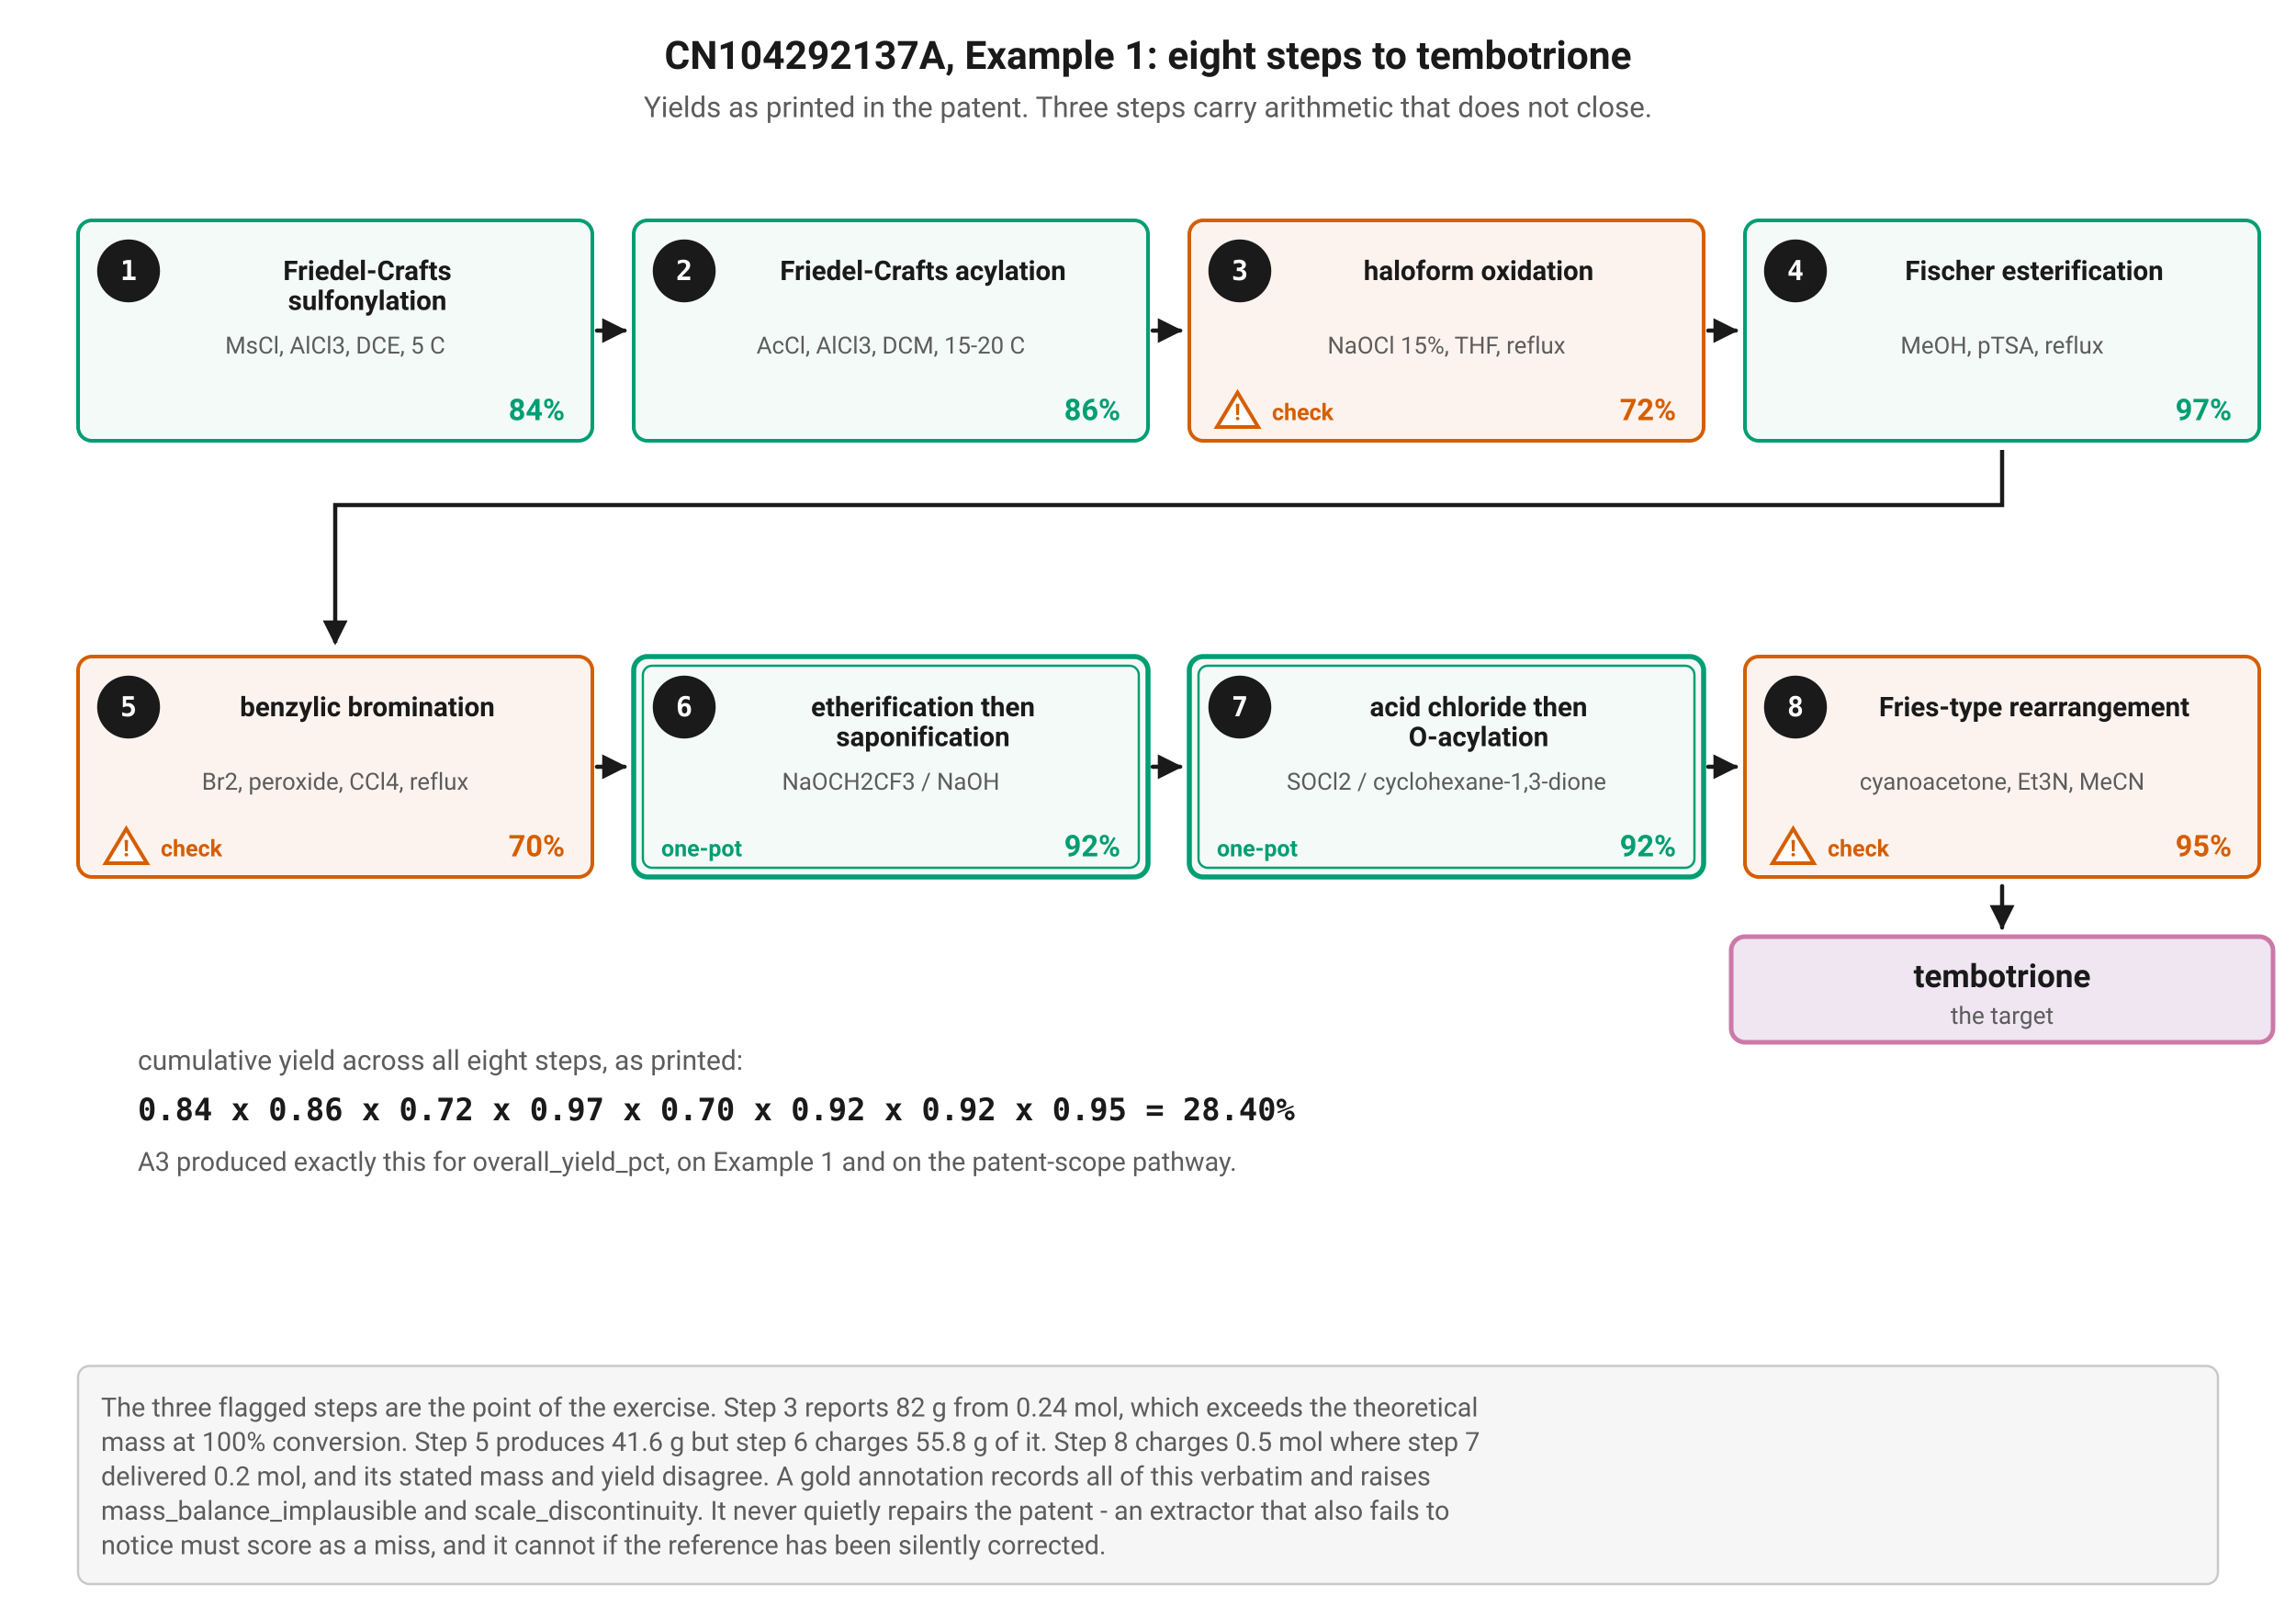
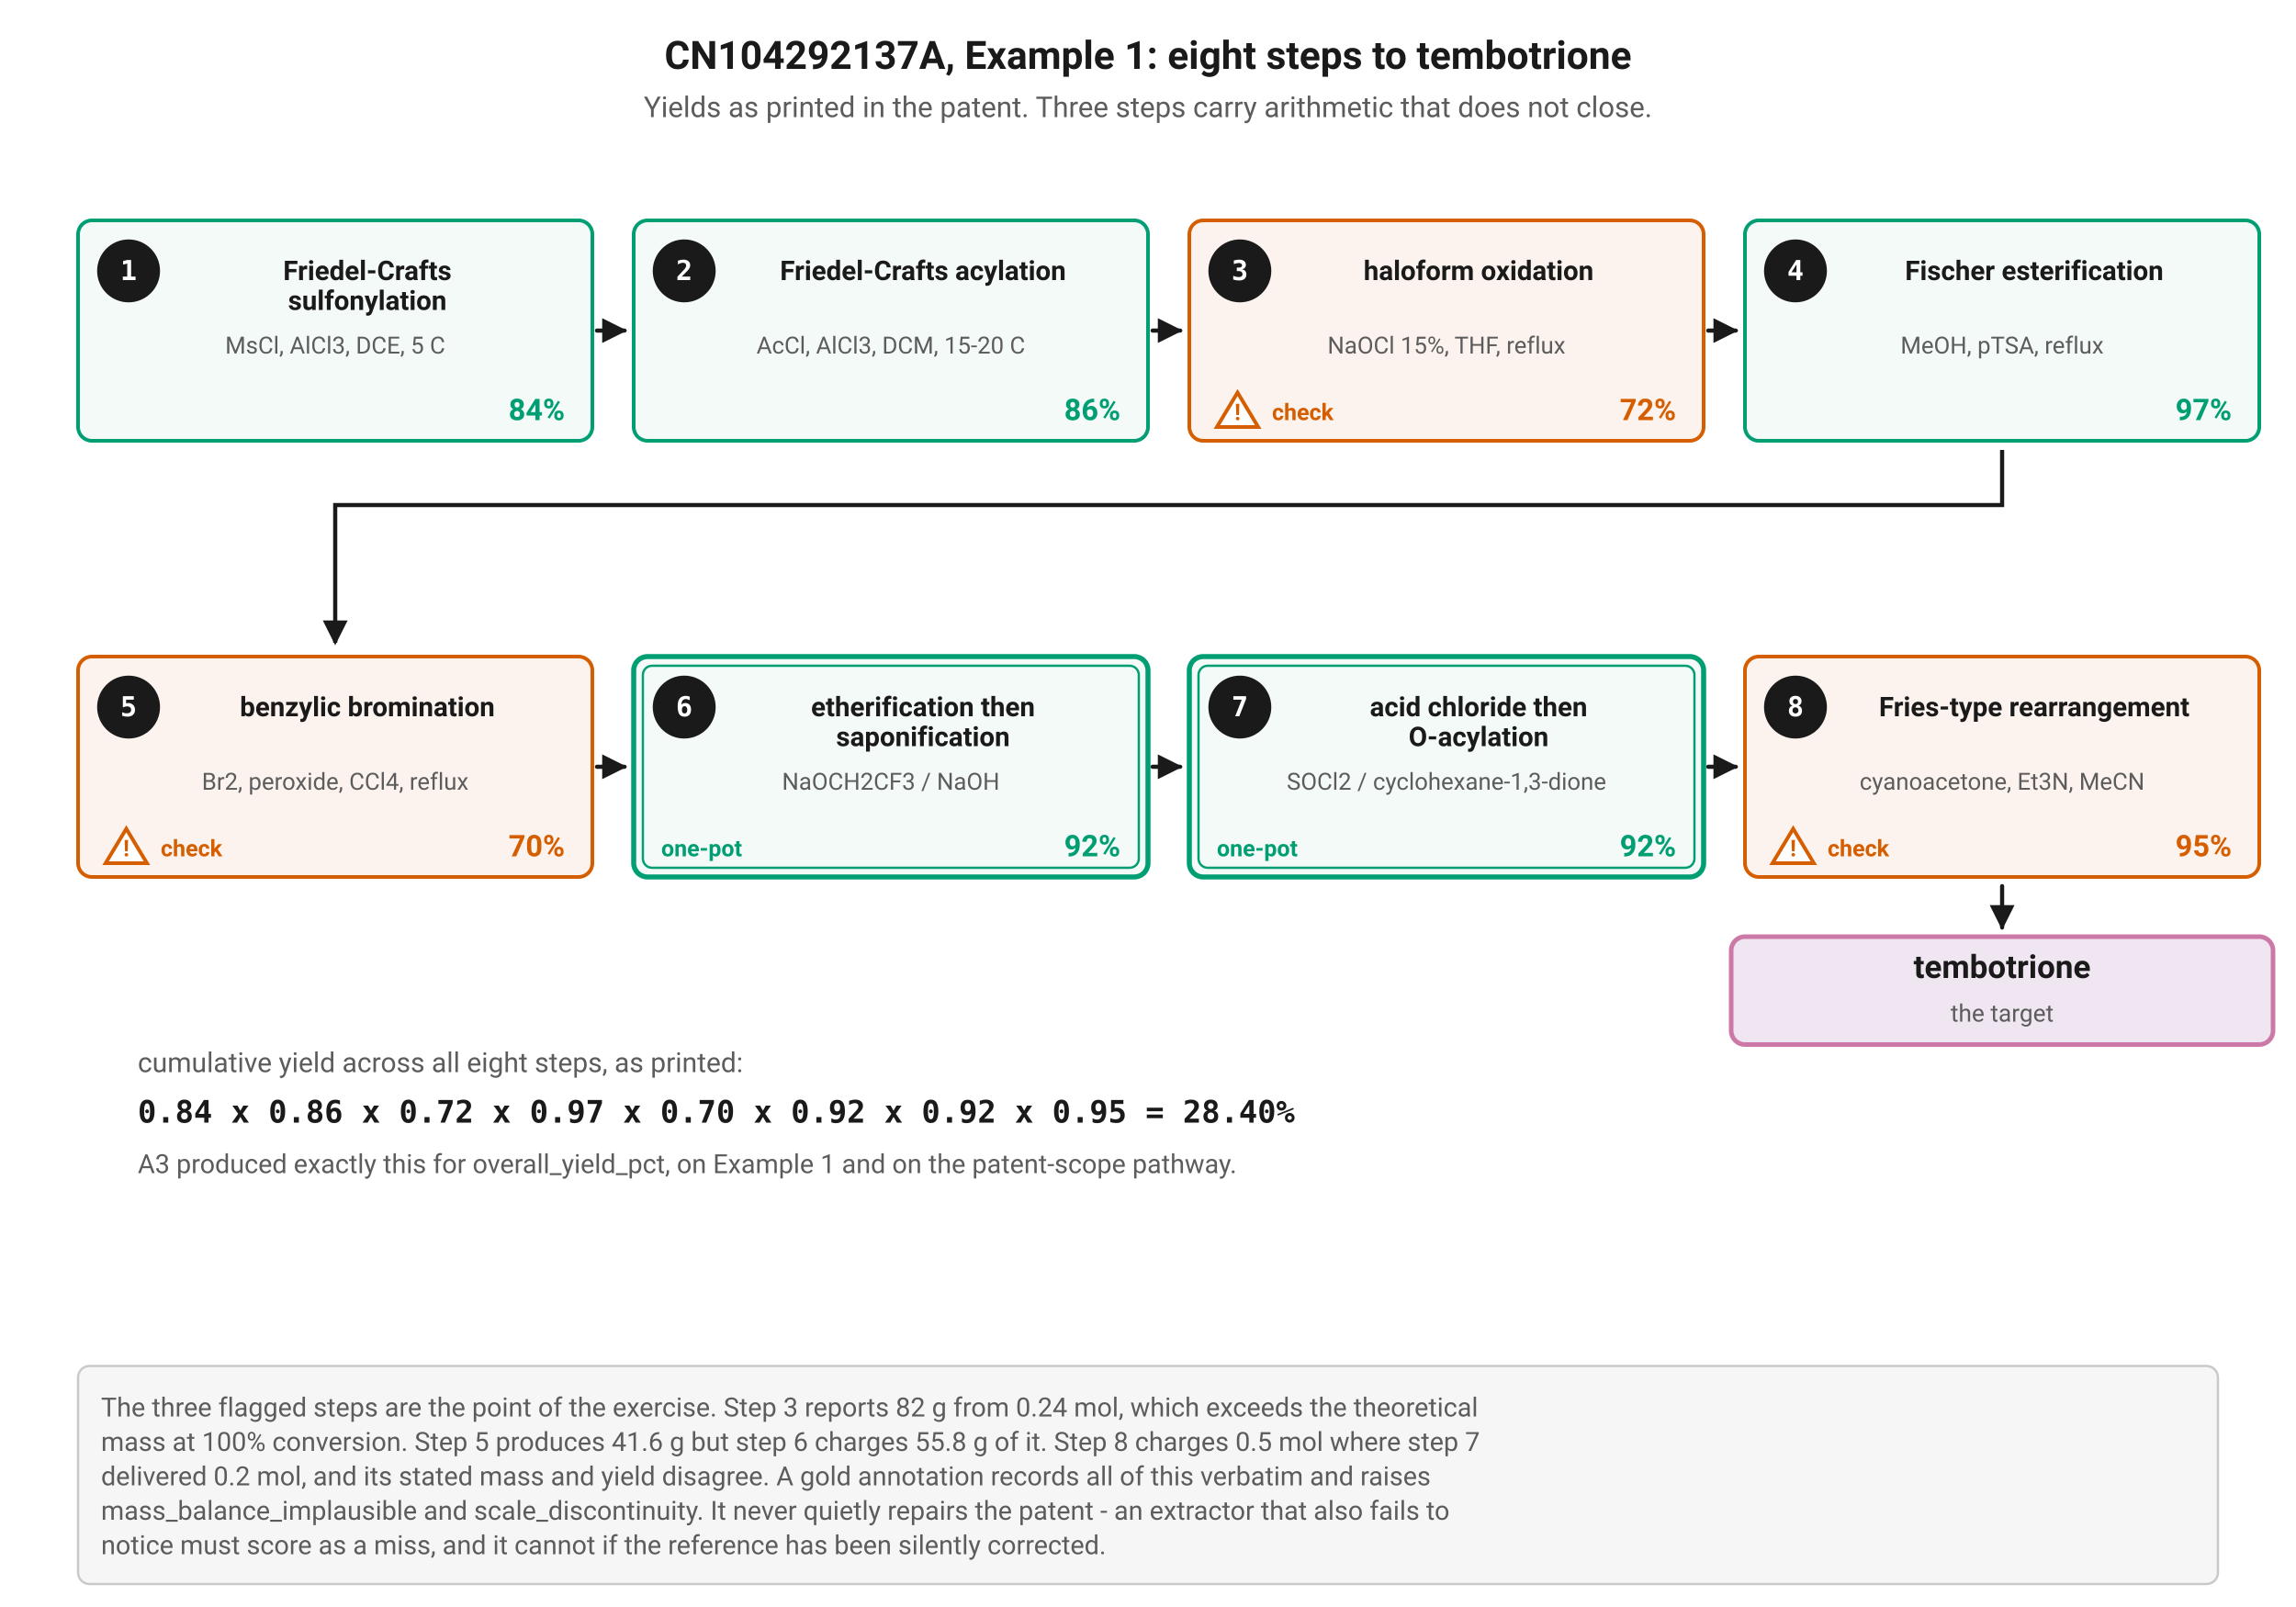
<svg xmlns="http://www.w3.org/2000/svg" viewBox="0 0 1000 700" width="100%" role="img" aria-labelledby="m2t m2d">
  <defs>
    <marker id="m2arrow" viewBox="0 0 10 10" refX="9" refY="5" markerWidth="6" markerHeight="6" orient="auto-start-reverse">
      <path d="M 0 0 L 10 5 L 0 10 z" fill="#1a1a1a" />
    </marker>
    <pattern id="m2hatch" width="7" height="7" patternUnits="userSpaceOnUse" patternTransform="rotate(45)">
      <line x1="0" y1="0" x2="0" y2="7" stroke="#5c5c5c" stroke-width="2.2" />
    </pattern>
  </defs>
  <rect width="1000" height="700" fill="#ffffff" />
  <text x="500" y="30" font-family="ui-sans-serif, -apple-system, Segoe UI, Roboto, sans-serif" font-size="17" font-weight="600" fill="#1a1a1a" text-anchor="middle">CN104292137A, Example 1: eight steps to tembotrione</text>
  <text x="500" y="51" font-family="ui-sans-serif, -apple-system, Segoe UI, Roboto, sans-serif" font-size="12.5" font-weight="normal" fill="#5c5c5c" text-anchor="middle">Yields as printed in the patent. Three steps carry arithmetic that does not close.</text>
  <rect x="34" y="96" width="224" height="96" rx="6" fill="#f4faf7" fill-opacity="1" stroke="#009E73" stroke-width="1.6" />
  <circle cx="56" cy="118" r="13" fill="#1a1a1a" stroke="#1a1a1a" stroke-width="1.4" />
  <text x="56" y="122" font-family="ui-monospace, SFMono-Regular, Menlo, monospace" font-size="12" font-weight="700" fill="#ffffff" text-anchor="middle">1</text>
  <text x="160.0" y="122" font-family="ui-sans-serif, -apple-system, Segoe UI, Roboto, sans-serif" font-size="11.8" font-weight="600" fill="#1a1a1a" text-anchor="middle">Friedel-Crafts</text>
  <text x="160.0" y="135" font-family="ui-sans-serif, -apple-system, Segoe UI, Roboto, sans-serif" font-size="11.8" font-weight="600" fill="#1a1a1a" text-anchor="middle">sulfonylation</text>
  <text x="146.0" y="154" font-family="ui-sans-serif, -apple-system, Segoe UI, Roboto, sans-serif" font-size="10.3" font-weight="normal" fill="#5c5c5c" text-anchor="middle">MsCl, AlCl3, DCE, 5 C</text>
  <text x="246" y="183" font-family="ui-sans-serif, -apple-system, Segoe UI, Roboto, sans-serif" font-size="13" font-weight="700" fill="#009E73" text-anchor="end">84%</text>
  <rect x="276" y="96" width="224" height="96" rx="6" fill="#f4faf7" fill-opacity="1" stroke="#009E73" stroke-width="1.6" />
  <circle cx="298" cy="118" r="13" fill="#1a1a1a" stroke="#1a1a1a" stroke-width="1.4" />
  <text x="298" y="122" font-family="ui-monospace, SFMono-Regular, Menlo, monospace" font-size="12" font-weight="700" fill="#ffffff" text-anchor="middle">2</text>
  <text x="402.0" y="122" font-family="ui-sans-serif, -apple-system, Segoe UI, Roboto, sans-serif" font-size="11.8" font-weight="600" fill="#1a1a1a" text-anchor="middle">Friedel-Crafts acylation</text>
  <text x="388.0" y="154" font-family="ui-sans-serif, -apple-system, Segoe UI, Roboto, sans-serif" font-size="10.3" font-weight="normal" fill="#5c5c5c" text-anchor="middle">AcCl, AlCl3, DCM, 15-20 C</text>
  <text x="488" y="183" font-family="ui-sans-serif, -apple-system, Segoe UI, Roboto, sans-serif" font-size="13" font-weight="700" fill="#009E73" text-anchor="end">86%</text>
  <rect x="518" y="96" width="224" height="96" rx="6" fill="#fdf3ee" fill-opacity="1" stroke="#D55E00" stroke-width="1.6" />
  <circle cx="540" cy="118" r="13" fill="#1a1a1a" stroke="#1a1a1a" stroke-width="1.4" />
  <text x="540" y="122" font-family="ui-monospace, SFMono-Regular, Menlo, monospace" font-size="12" font-weight="700" fill="#ffffff" text-anchor="middle">3</text>
  <text x="644.0" y="122" font-family="ui-sans-serif, -apple-system, Segoe UI, Roboto, sans-serif" font-size="11.8" font-weight="600" fill="#1a1a1a" text-anchor="middle">haloform oxidation</text>
  <text x="630.0" y="154" font-family="ui-sans-serif, -apple-system, Segoe UI, Roboto, sans-serif" font-size="10.3" font-weight="normal" fill="#5c5c5c" text-anchor="middle">NaOCl 15%, THF, reflux</text>
  <text x="730" y="183" font-family="ui-sans-serif, -apple-system, Segoe UI, Roboto, sans-serif" font-size="13" font-weight="700" fill="#D55E00" text-anchor="end">72%</text>
  <polygon points="530,186 539,171 548,186" fill="#ffffff" stroke="#D55E00" stroke-width="1.6" />
  <text x="539" y="183" font-family="ui-sans-serif, -apple-system, Segoe UI, Roboto, sans-serif" font-size="10" font-weight="700" fill="#D55E00" text-anchor="middle">!</text>
  <text x="554" y="183" font-family="ui-sans-serif, -apple-system, Segoe UI, Roboto, sans-serif" font-size="10" font-weight="600" fill="#D55E00" text-anchor="start">check</text>
  <rect x="760" y="96" width="224" height="96" rx="6" fill="#f4faf7" fill-opacity="1" stroke="#009E73" stroke-width="1.6" />
  <circle cx="782" cy="118" r="13" fill="#1a1a1a" stroke="#1a1a1a" stroke-width="1.4" />
  <text x="782" y="122" font-family="ui-monospace, SFMono-Regular, Menlo, monospace" font-size="12" font-weight="700" fill="#ffffff" text-anchor="middle">4</text>
  <text x="886.0" y="122" font-family="ui-sans-serif, -apple-system, Segoe UI, Roboto, sans-serif" font-size="11.8" font-weight="600" fill="#1a1a1a" text-anchor="middle">Fischer esterification</text>
  <text x="872.0" y="154" font-family="ui-sans-serif, -apple-system, Segoe UI, Roboto, sans-serif" font-size="10.3" font-weight="normal" fill="#5c5c5c" text-anchor="middle">MeOH, pTSA, reflux</text>
  <text x="972" y="183" font-family="ui-sans-serif, -apple-system, Segoe UI, Roboto, sans-serif" font-size="13" font-weight="700" fill="#009E73" text-anchor="end">97%</text>
  <rect x="34" y="286" width="224" height="96" rx="6" fill="#fdf3ee" fill-opacity="1" stroke="#D55E00" stroke-width="1.6" />
  <circle cx="56" cy="308" r="13" fill="#1a1a1a" stroke="#1a1a1a" stroke-width="1.4" />
  <text x="56" y="312" font-family="ui-monospace, SFMono-Regular, Menlo, monospace" font-size="12" font-weight="700" fill="#ffffff" text-anchor="middle">5</text>
  <text x="160.0" y="312" font-family="ui-sans-serif, -apple-system, Segoe UI, Roboto, sans-serif" font-size="11.8" font-weight="600" fill="#1a1a1a" text-anchor="middle">benzylic bromination</text>
  <text x="146.0" y="344" font-family="ui-sans-serif, -apple-system, Segoe UI, Roboto, sans-serif" font-size="10.3" font-weight="normal" fill="#5c5c5c" text-anchor="middle">Br2, peroxide, CCl4, reflux</text>
  <text x="246" y="373" font-family="ui-sans-serif, -apple-system, Segoe UI, Roboto, sans-serif" font-size="13" font-weight="700" fill="#D55E00" text-anchor="end">70%</text>
  <polygon points="46,376 55,361 64,376" fill="#ffffff" stroke="#D55E00" stroke-width="1.6" />
  <text x="55" y="373" font-family="ui-sans-serif, -apple-system, Segoe UI, Roboto, sans-serif" font-size="10" font-weight="700" fill="#D55E00" text-anchor="middle">!</text>
  <text x="70" y="373" font-family="ui-sans-serif, -apple-system, Segoe UI, Roboto, sans-serif" font-size="10" font-weight="600" fill="#D55E00" text-anchor="start">check</text>
  <rect x="276" y="286" width="224" height="96" rx="6" fill="#f4faf7" fill-opacity="1" stroke="#009E73" stroke-width="2.2" />
  <rect x="280" y="290" width="216" height="88" rx="4" fill="none" fill-opacity="1" stroke="#009E73" stroke-width="1.0" />
  <circle cx="298" cy="308" r="13" fill="#1a1a1a" stroke="#1a1a1a" stroke-width="1.4" />
  <text x="298" y="312" font-family="ui-monospace, SFMono-Regular, Menlo, monospace" font-size="12" font-weight="700" fill="#ffffff" text-anchor="middle">6</text>
  <text x="402.0" y="312" font-family="ui-sans-serif, -apple-system, Segoe UI, Roboto, sans-serif" font-size="11.8" font-weight="600" fill="#1a1a1a" text-anchor="middle">etherification then</text>
  <text x="402.0" y="325" font-family="ui-sans-serif, -apple-system, Segoe UI, Roboto, sans-serif" font-size="11.8" font-weight="600" fill="#1a1a1a" text-anchor="middle">saponification</text>
  <text x="388.0" y="344" font-family="ui-sans-serif, -apple-system, Segoe UI, Roboto, sans-serif" font-size="10.3" font-weight="normal" fill="#5c5c5c" text-anchor="middle">NaOCH2CF3 / NaOH</text>
  <text x="488" y="373" font-family="ui-sans-serif, -apple-system, Segoe UI, Roboto, sans-serif" font-size="13" font-weight="700" fill="#009E73" text-anchor="end">92%</text>
  <text x="288" y="373" font-family="ui-sans-serif, -apple-system, Segoe UI, Roboto, sans-serif" font-size="10" font-weight="600" fill="#009E73" text-anchor="start">one-pot</text>
  <rect x="518" y="286" width="224" height="96" rx="6" fill="#f4faf7" fill-opacity="1" stroke="#009E73" stroke-width="2.2" />
  <rect x="522" y="290" width="216" height="88" rx="4" fill="none" fill-opacity="1" stroke="#009E73" stroke-width="1.0" />
  <circle cx="540" cy="308" r="13" fill="#1a1a1a" stroke="#1a1a1a" stroke-width="1.4" />
  <text x="540" y="312" font-family="ui-monospace, SFMono-Regular, Menlo, monospace" font-size="12" font-weight="700" fill="#ffffff" text-anchor="middle">7</text>
  <text x="644.0" y="312" font-family="ui-sans-serif, -apple-system, Segoe UI, Roboto, sans-serif" font-size="11.8" font-weight="600" fill="#1a1a1a" text-anchor="middle">acid chloride then</text>
  <text x="644.0" y="325" font-family="ui-sans-serif, -apple-system, Segoe UI, Roboto, sans-serif" font-size="11.8" font-weight="600" fill="#1a1a1a" text-anchor="middle">O-acylation</text>
  <text x="630.0" y="344" font-family="ui-sans-serif, -apple-system, Segoe UI, Roboto, sans-serif" font-size="10.3" font-weight="normal" fill="#5c5c5c" text-anchor="middle">SOCl2 / cyclohexane-1,3-dione</text>
  <text x="730" y="373" font-family="ui-sans-serif, -apple-system, Segoe UI, Roboto, sans-serif" font-size="13" font-weight="700" fill="#009E73" text-anchor="end">92%</text>
  <text x="530" y="373" font-family="ui-sans-serif, -apple-system, Segoe UI, Roboto, sans-serif" font-size="10" font-weight="600" fill="#009E73" text-anchor="start">one-pot</text>
  <rect x="760" y="286" width="224" height="96" rx="6" fill="#fdf3ee" fill-opacity="1" stroke="#D55E00" stroke-width="1.6" />
  <circle cx="782" cy="308" r="13" fill="#1a1a1a" stroke="#1a1a1a" stroke-width="1.4" />
  <text x="782" y="312" font-family="ui-monospace, SFMono-Regular, Menlo, monospace" font-size="12" font-weight="700" fill="#ffffff" text-anchor="middle">8</text>
  <text x="886.0" y="312" font-family="ui-sans-serif, -apple-system, Segoe UI, Roboto, sans-serif" font-size="11.8" font-weight="600" fill="#1a1a1a" text-anchor="middle">Fries-type rearrangement</text>
  <text x="872.0" y="344" font-family="ui-sans-serif, -apple-system, Segoe UI, Roboto, sans-serif" font-size="10.3" font-weight="normal" fill="#5c5c5c" text-anchor="middle">cyanoacetone, Et3N, MeCN</text>
  <text x="972" y="373" font-family="ui-sans-serif, -apple-system, Segoe UI, Roboto, sans-serif" font-size="13" font-weight="700" fill="#D55E00" text-anchor="end">95%</text>
  <polygon points="772,376 781,361 790,376" fill="#ffffff" stroke="#D55E00" stroke-width="1.6" />
  <text x="781" y="373" font-family="ui-sans-serif, -apple-system, Segoe UI, Roboto, sans-serif" font-size="10" font-weight="700" fill="#D55E00" text-anchor="middle">!</text>
  <text x="796" y="373" font-family="ui-sans-serif, -apple-system, Segoe UI, Roboto, sans-serif" font-size="10" font-weight="600" fill="#D55E00" text-anchor="start">check</text>
  <line x1="260" y1="144.0" x2="272" y2="144.0" stroke="#1a1a1a" stroke-width="1.8" stroke-linecap="round" marker-end="url(#m2arrow)" />
  <line x1="502" y1="144.0" x2="514" y2="144.0" stroke="#1a1a1a" stroke-width="1.8" stroke-linecap="round" marker-end="url(#m2arrow)" />
  <line x1="744" y1="144.0" x2="756" y2="144.0" stroke="#1a1a1a" stroke-width="1.8" stroke-linecap="round" marker-end="url(#m2arrow)" />
  <line x1="260" y1="334.0" x2="272" y2="334.0" stroke="#1a1a1a" stroke-width="1.8" stroke-linecap="round" marker-end="url(#m2arrow)" />
  <line x1="502" y1="334.0" x2="514" y2="334.0" stroke="#1a1a1a" stroke-width="1.8" stroke-linecap="round" marker-end="url(#m2arrow)" />
  <line x1="744" y1="334.0" x2="756" y2="334.0" stroke="#1a1a1a" stroke-width="1.8" stroke-linecap="round" marker-end="url(#m2arrow)" />
  <path d="M 872.0 196 L 872.0 220 L 146.0 220 L 146.0 280" fill="none" stroke="#1a1a1a" stroke-width="1.8" marker-end="url(#m2arrow)" />
-   <rect x="754" y="408" width="236" height="46" rx="6" fill="#efe6f1" fill-opacity="1" stroke="#CC79A7" stroke-width="2" />
-   <text x="872.0" y="430" font-family="ui-sans-serif, -apple-system, Segoe UI, Roboto, sans-serif" font-size="14" font-weight="700" fill="#1a1a1a" text-anchor="middle">tembotrione</text>
-   <text x="872.0" y="446" font-family="ui-sans-serif, -apple-system, Segoe UI, Roboto, sans-serif" font-size="10.5" font-weight="normal" fill="#5c5c5c" text-anchor="middle">the target</text>
+   <rect x="754" y="408" width="236" height="47" rx="6" fill="#efe6f1" fill-opacity="1" stroke="#CC79A7" stroke-width="2" />
+   <text x="872.0" y="426" font-family="ui-sans-serif, -apple-system, Segoe UI, Roboto, sans-serif" font-size="14" font-weight="700" fill="#1a1a1a" text-anchor="middle">tembotrione</text>
+   <text x="872.0" y="445" font-family="ui-sans-serif, -apple-system, Segoe UI, Roboto, sans-serif" font-size="10.5" font-weight="normal" fill="#5c5c5c" text-anchor="middle">the target</text>
  <line x1="872.0" y1="386" x2="872.0" y2="404" stroke="#1a1a1a" stroke-width="1.8" stroke-linecap="round" marker-end="url(#m2arrow)" />
-   <text x="60" y="466" font-family="ui-sans-serif, -apple-system, Segoe UI, Roboto, sans-serif" font-size="12" font-weight="normal" fill="#5c5c5c" text-anchor="start">cumulative yield across all eight steps, as printed:</text>
-   <text x="60" y="488" font-family="ui-monospace, SFMono-Regular, Menlo, monospace" font-size="13.5" font-weight="700" fill="#1a1a1a" text-anchor="start">0.84 x 0.86 x 0.72 x 0.97 x 0.70 x 0.92 x 0.92 x 0.95  =  28.40%</text>
-   <text x="60" y="510" font-family="ui-sans-serif, -apple-system, Segoe UI, Roboto, sans-serif" font-size="11.5" font-weight="normal" fill="#5c5c5c" text-anchor="start">A3 produced exactly this for overall_yield_pct, on Example 1 and on the patent-scope pathway.</text>
+   <text x="60" y="467" font-family="ui-sans-serif, -apple-system, Segoe UI, Roboto, sans-serif" font-size="12" font-weight="normal" fill="#5c5c5c" text-anchor="start">cumulative yield across all eight steps, as printed:</text>
+   <text x="60" y="489" font-family="ui-monospace, SFMono-Regular, Menlo, monospace" font-size="13.5" font-weight="700" fill="#1a1a1a" text-anchor="start">0.84 x 0.86 x 0.72 x 0.97 x 0.70 x 0.92 x 0.92 x 0.95  =  28.40%</text>
+   <text x="60" y="511" font-family="ui-sans-serif, -apple-system, Segoe UI, Roboto, sans-serif" font-size="11.5" font-weight="normal" fill="#5c5c5c" text-anchor="start">A3 produced exactly this for overall_yield_pct, on Example 1 and on the patent-scope pathway.</text>
  <rect x="34" y="595" width="932" height="95" rx="5" fill="#f6f6f6" fill-opacity="1" stroke="#c9c9c9" stroke-width="1" />
  <text x="44" y="617" font-family="ui-sans-serif, -apple-system, Segoe UI, Roboto, sans-serif" font-size="11.5" font-weight="normal" fill="#5c5c5c" text-anchor="start">The three flagged steps are the point of the exercise. Step 3 reports 82 g from 0.24 mol, which exceeds the theoretical</text>
  <text x="44" y="632" font-family="ui-sans-serif, -apple-system, Segoe UI, Roboto, sans-serif" font-size="11.5" font-weight="normal" fill="#5c5c5c" text-anchor="start">mass at 100% conversion. Step 5 produces 41.6 g but step 6 charges 55.8 g of it. Step 8 charges 0.5 mol where step 7</text>
  <text x="44" y="647" font-family="ui-sans-serif, -apple-system, Segoe UI, Roboto, sans-serif" font-size="11.5" font-weight="normal" fill="#5c5c5c" text-anchor="start">delivered 0.2 mol, and its stated mass and yield disagree. A gold annotation records all of this verbatim and raises</text>
  <text x="44" y="662" font-family="ui-sans-serif, -apple-system, Segoe UI, Roboto, sans-serif" font-size="11.5" font-weight="normal" fill="#5c5c5c" text-anchor="start">mass_balance_implausible and scale_discontinuity. It never quietly repairs the patent - an extractor that also fails to</text>
  <text x="44" y="677" font-family="ui-sans-serif, -apple-system, Segoe UI, Roboto, sans-serif" font-size="11.5" font-weight="normal" fill="#5c5c5c" text-anchor="start">notice must score as a miss, and it cannot if the reference has been silently corrected.</text>
</svg>
